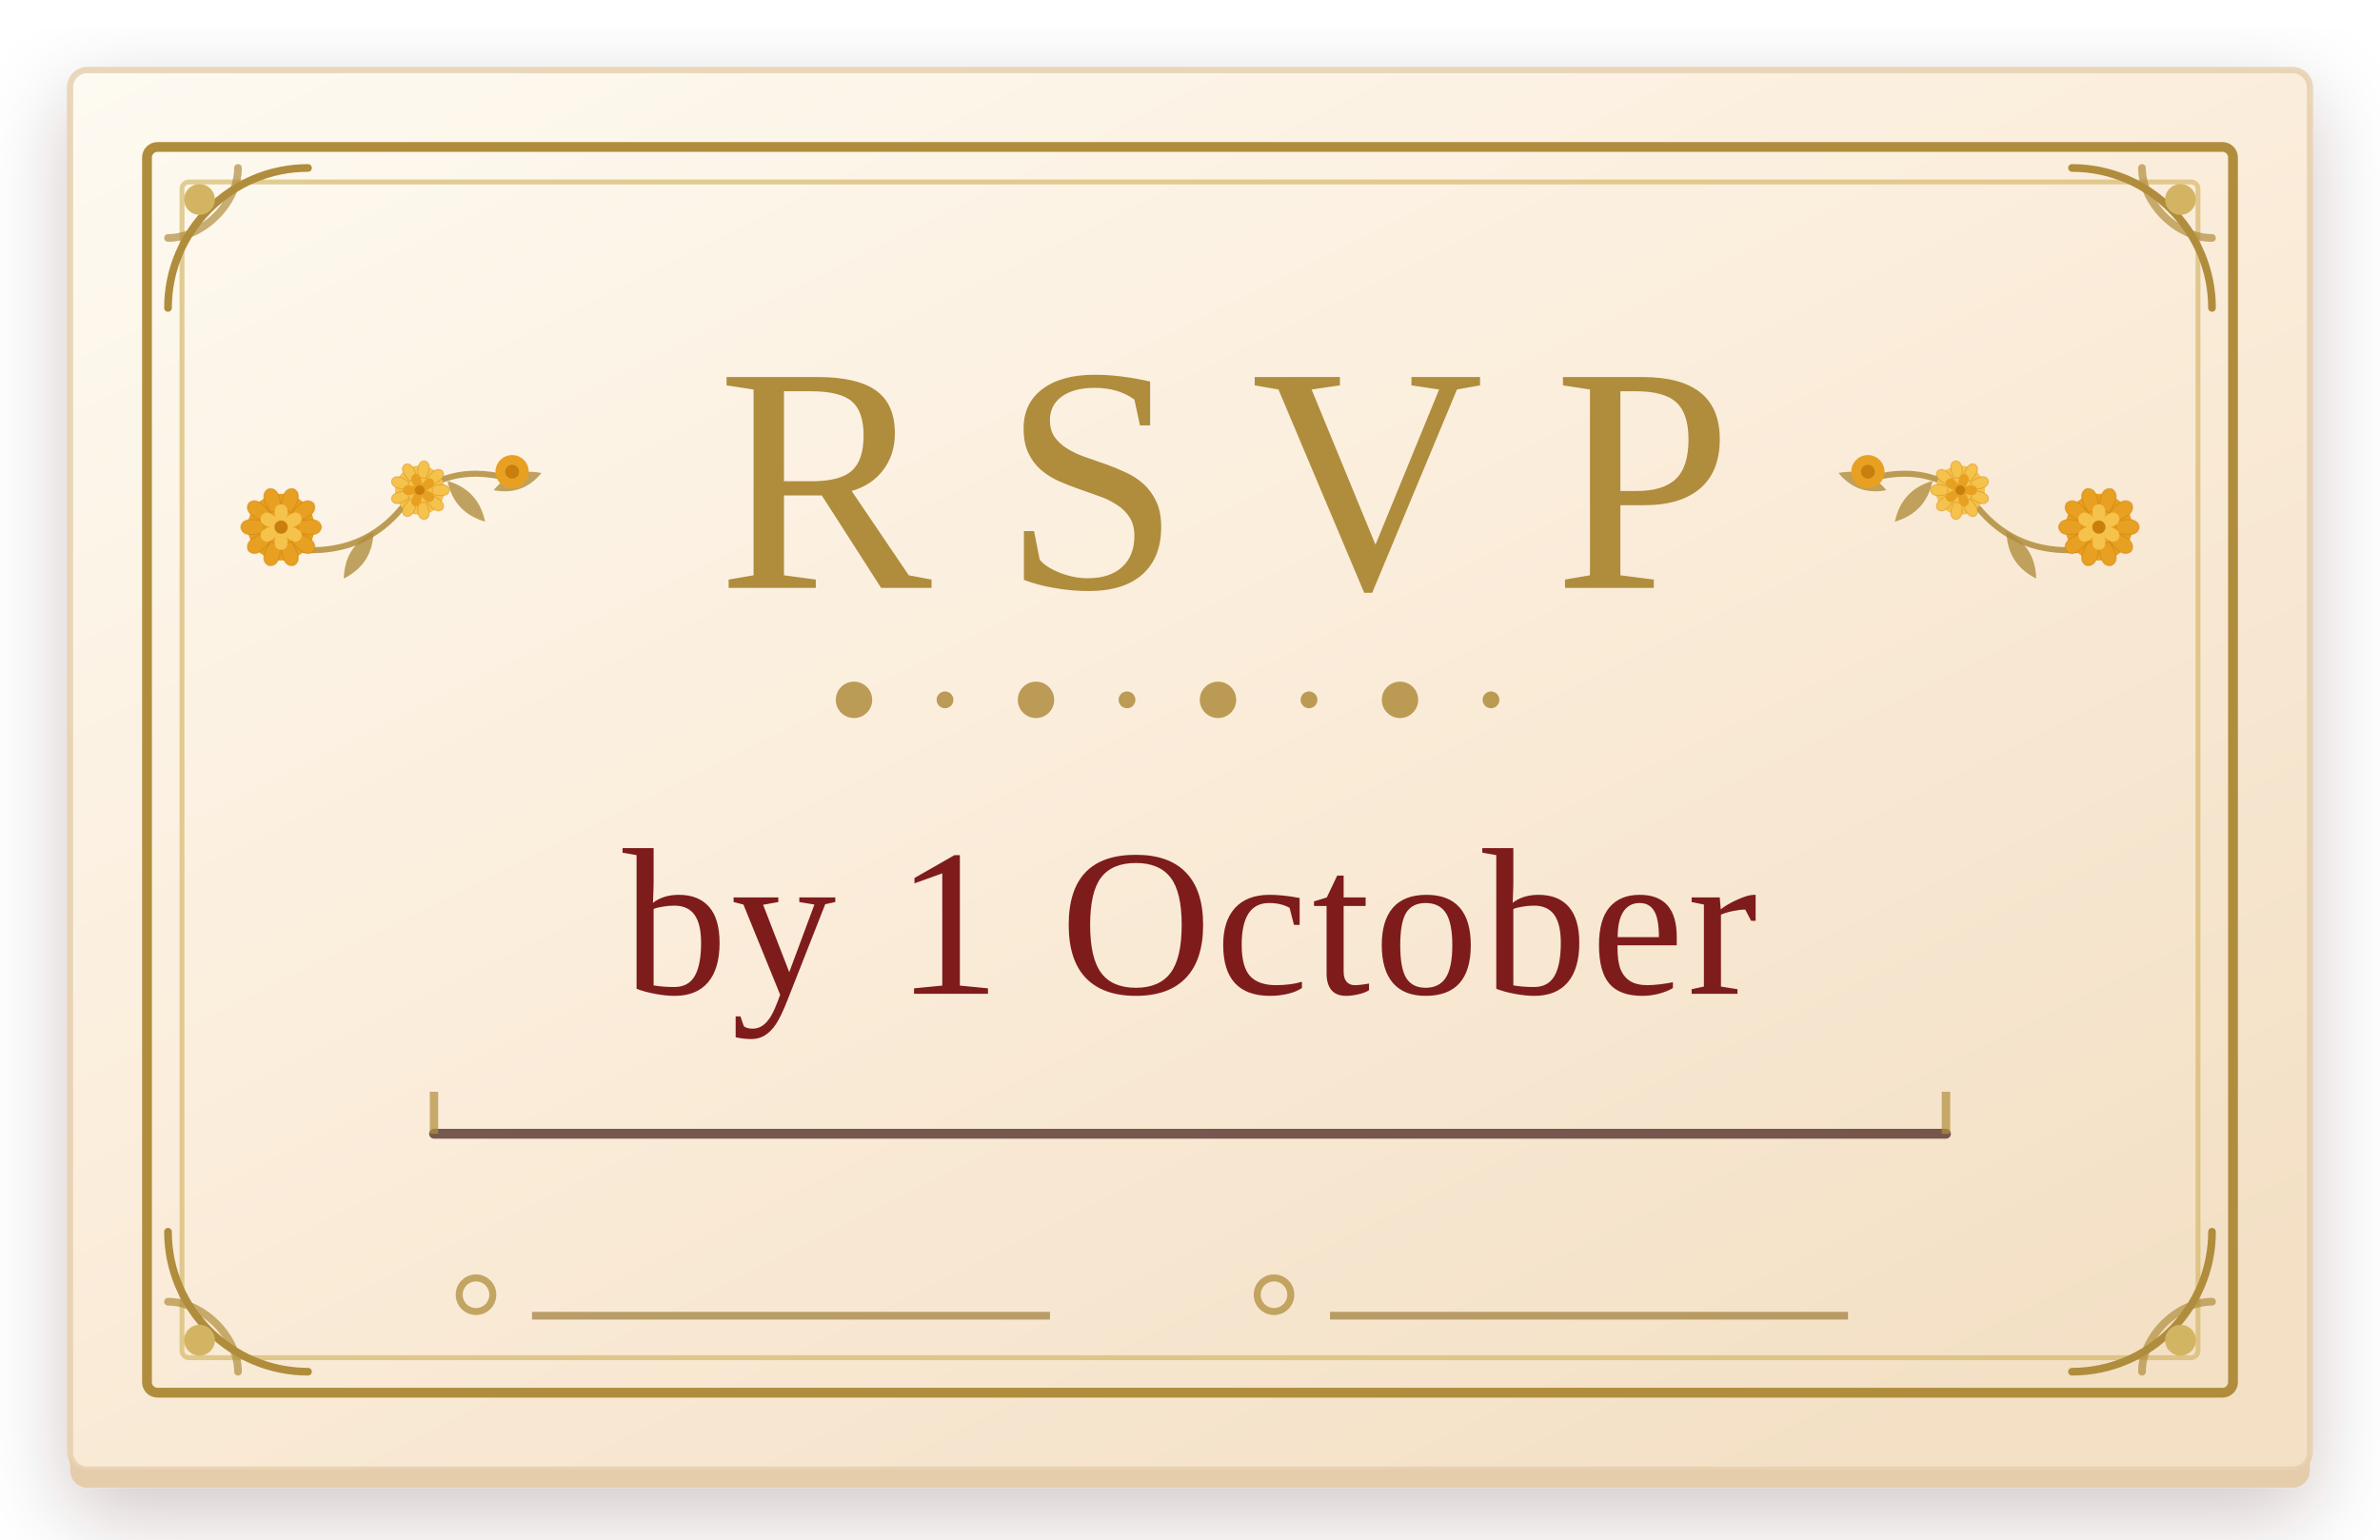
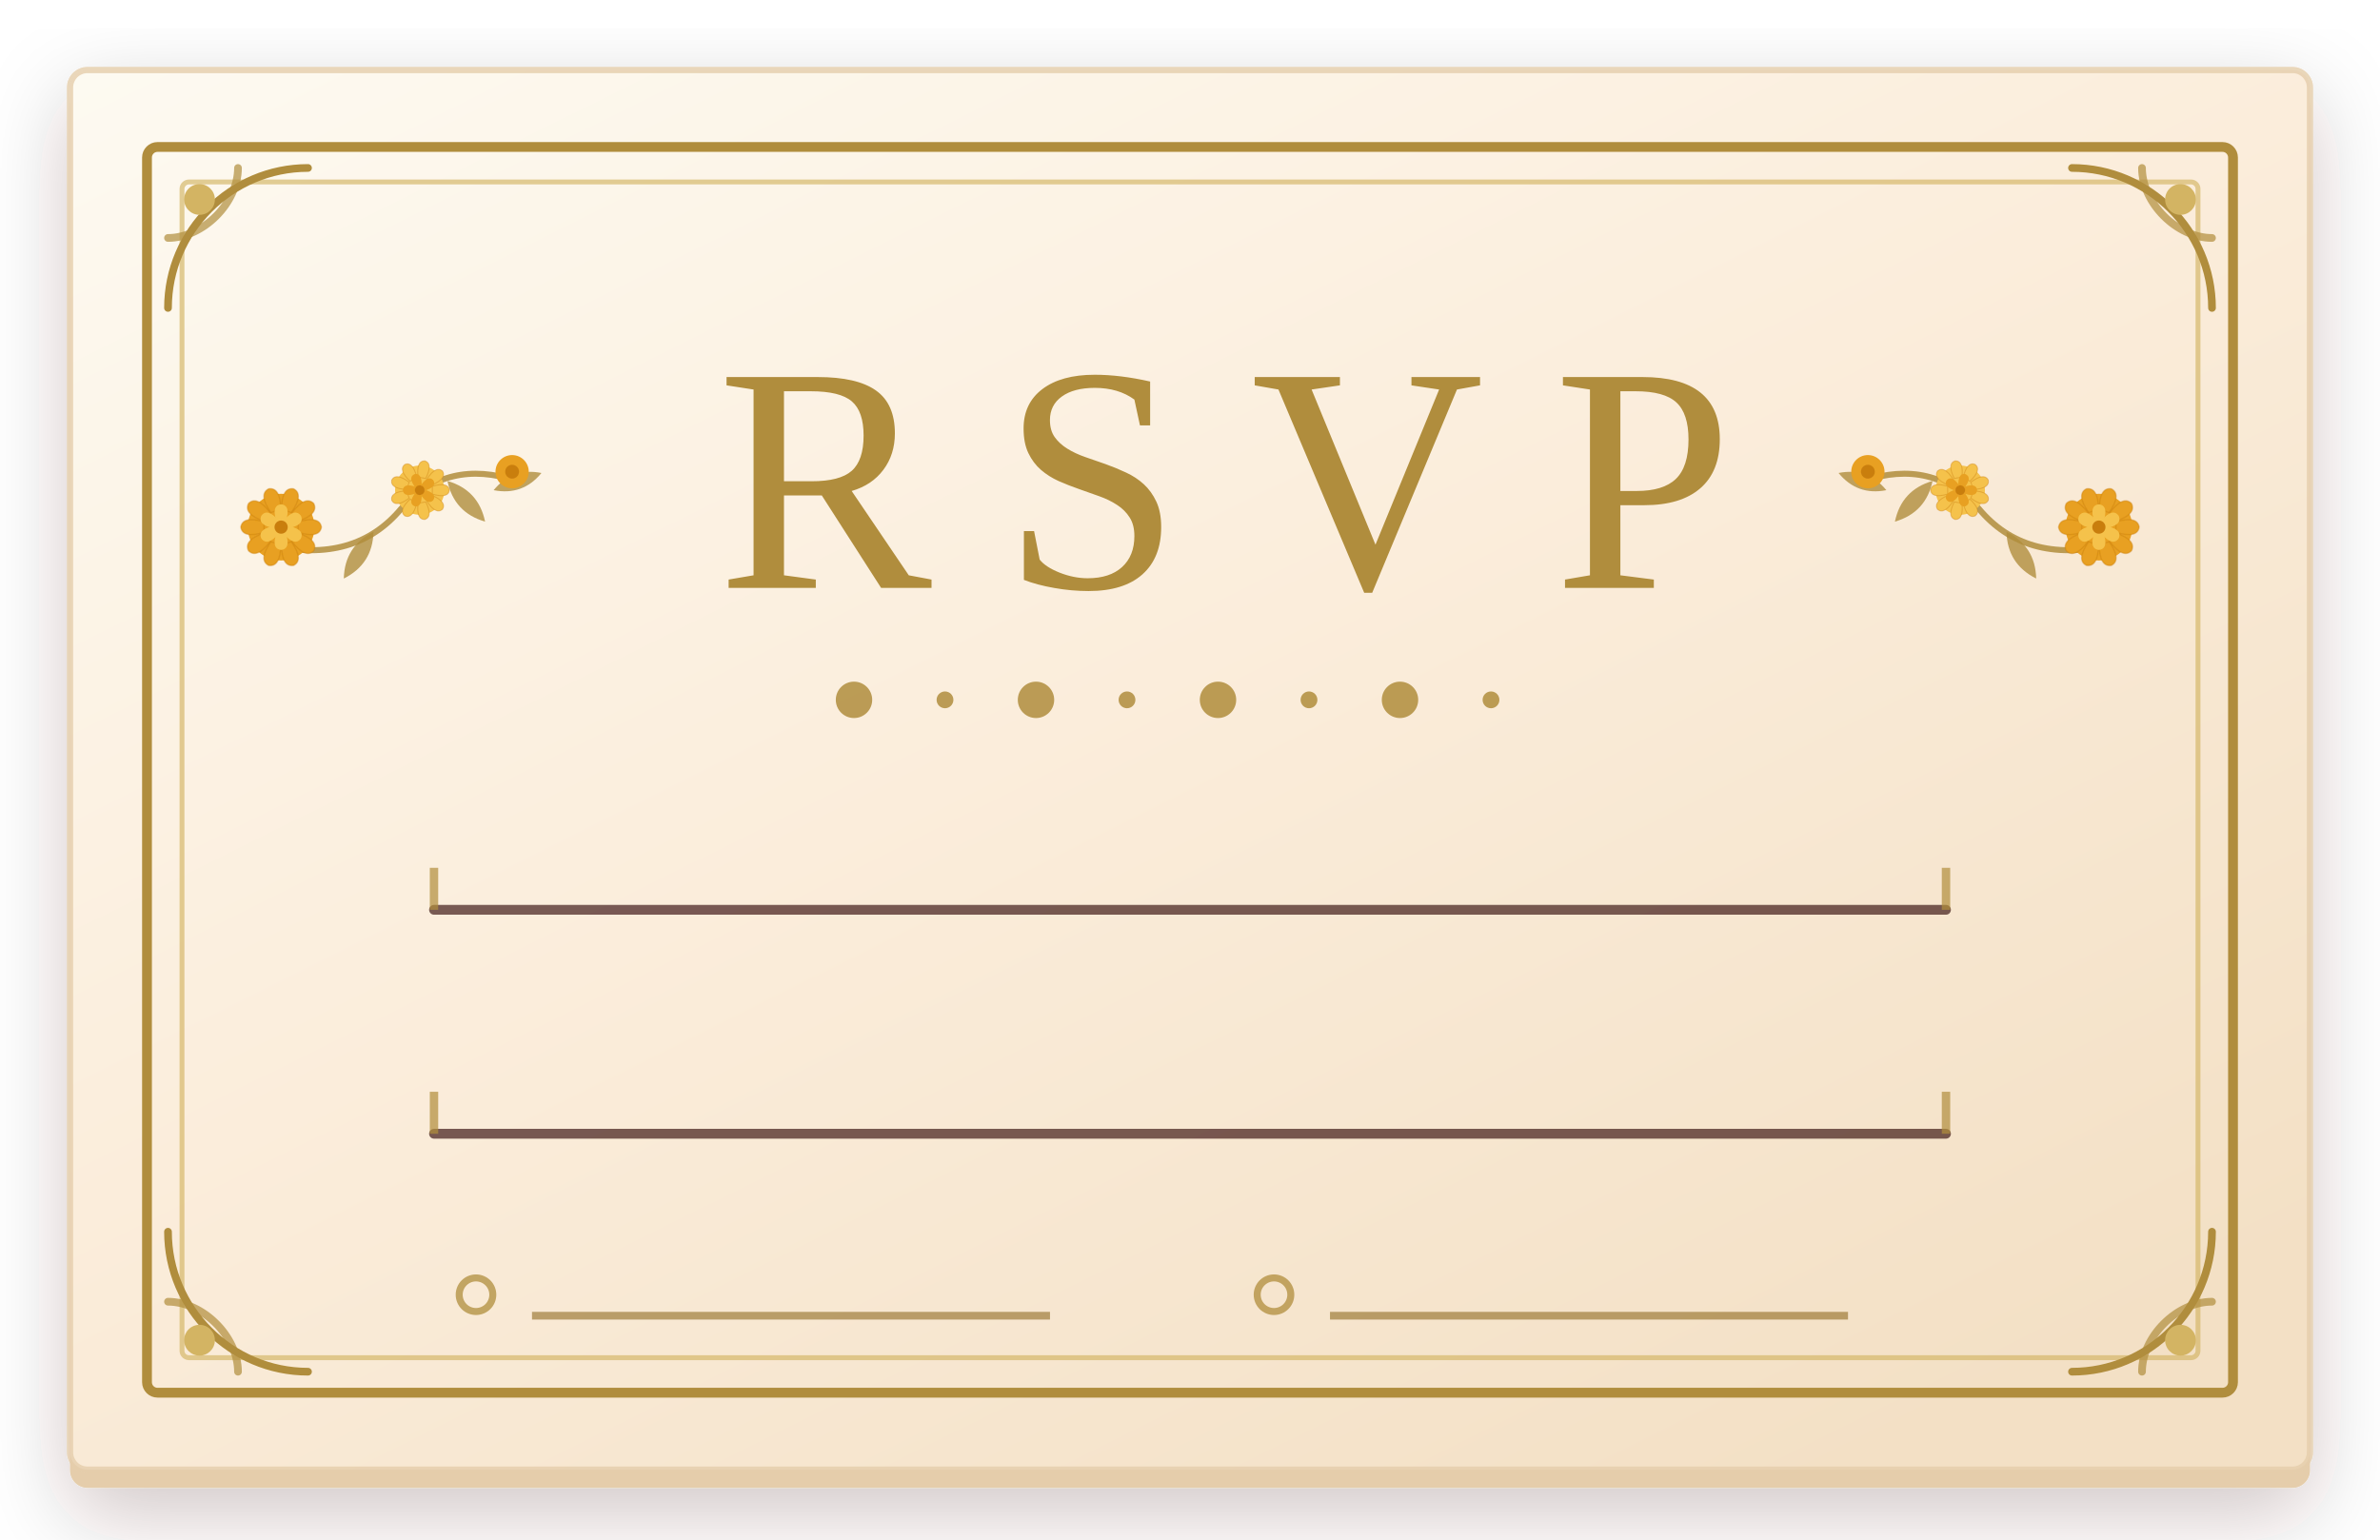
<svg xmlns="http://www.w3.org/2000/svg" viewBox="0 0 340 220" width="340" height="220" fill="none" role="presentation">
  <defs>
    <filter id="sh" x="-14%" y="-14%" width="128%" height="134%" color-interpolation-filters="sRGB">
      <feDropShadow dx="0" dy="4" stdDeviation="6" flood-color="#3E0F12" flood-opacity="0.22" />
    </filter>
    <linearGradient id="pp" x1="0" y1="0" x2=".8" y2="1">
      <stop offset="0" stop-color="#FDFAF1" />
      <stop offset=".5" stop-color="#FBEDDB" />
      <stop offset="1" stop-color="#F3E0C5" />
    </linearGradient>
    <g id="cnr" fill="none" stroke="#B08D3C" stroke-width="1.1" stroke-linecap="round">
      <path d="M 0,20 C 0,9 9,0 20,0" />
      <path d="M 0,10 C 5,10 10,5 10,0" opacity=".7" />
      <path d="M 4.5,4.5 m -2.2,0 a 2.2,2.2 0 1 0 4.4,0 a 2.2,2.2 0 1 0 -4.4,0" fill="#D3B463" stroke="none" />
    </g>
    <g id="spr">
      <path d="M -26,6 Q -8,10 2,-2 Q 12,-13 27,-8" fill="none" stroke="#B08D3C" stroke-width="1.3" stroke-linecap="round" opacity=".85" />
      <path d="M -20,7 Q -23.58,0.32 -31.17,0.34 Q -27.58,7.02 -20,7 Z" fill="#B08D3C" opacity="0.8" />
      <path d="M -4,3 Q -10.26,6.14 -10.43,13.13 Q -4.18,9.99 -4,3 Z" fill="#B08D3C" opacity="0.8" />
      <path d="M 12,-8 Q 13.43,-1.15 20.15,0.81 Q 18.72,-6.04 12,-8 Z" fill="#B08D3C" opacity="0.8" />
      <path d="M 22,-6 Q 28.29,-4.76 32.35,-9.72 Q 26.06,-10.97 22,-6 Z" fill="#B08D3C" opacity="0.8" />
      <g transform="translate(-24,2)">
        <circle cx="0" cy="0" r="7.22" fill="#E8A020" />
        <g fill="#E8A020" stroke="#C97E10" stroke-width="0.29" stroke-opacity=".4">
          <path d="M 3.7,1.13 Q 8.32,2.52 8.73,0 Q 8.32,-2.52 3.7,-1.13 Z" />
          <path d="M 2.32,3.09 Q 5.25,6.93 7.06,5.13 Q 8.21,2.85 3.66,1.26 Z" />
          <path d="M 0.06,3.87 Q 0.17,8.69 2.7,8.3 Q 4.97,7.13 2.22,3.16 Z" />
          <path d="M -2.22,3.16 Q -4.97,7.13 -2.7,8.3 Q -0.17,8.69 -0.06,3.87 Z" />
          <path d="M -3.66,1.26 Q -8.21,2.85 -7.06,5.13 Q -5.25,6.93 -2.32,3.09 Z" />
          <path d="M -3.7,-1.13 Q -8.32,-2.52 -8.73,0 Q -8.32,2.52 -3.7,1.13 Z" />
          <path d="M -2.32,-3.09 Q -5.25,-6.93 -7.06,-5.13 Q -8.21,-2.85 -3.66,-1.26 Z" />
          <path d="M -0.06,-3.87 Q -0.17,-8.69 -2.7,-8.3 Q -4.97,-7.13 -2.22,-3.16 Z" />
          <path d="M 2.22,-3.16 Q 4.97,-7.13 2.7,-8.3 Q 0.17,-8.69 0.06,-3.87 Z" />
          <path d="M 3.66,-1.26 Q 8.21,-2.85 7.06,-5.13 Q 5.25,-6.93 2.32,-3.09 Z" />
        </g>
        <path d="M 0.53,1.44 Q 2.98,4.24 4.28,2.47 Q 5.17,0.46 1.51,-0.26 Z" fill="#F5C24B" />
        <path d="M -0.98,1.18 Q -2.18,4.7 0,4.94 Q 2.18,4.7 0.98,1.18 Z" fill="#F5C24B" />
        <path d="M -1.51,-0.26 Q -5.17,0.46 -4.28,2.47 Q -2.98,4.24 -0.53,1.44 Z" fill="#F5C24B" />
        <path d="M -0.53,-1.44 Q -2.98,-4.24 -4.28,-2.47 Q -5.17,-0.46 -1.51,0.26 Z" fill="#F5C24B" />
        <path d="M 0.98,-1.18 Q 2.18,-4.7 -0,-4.94 Q -2.18,-4.7 -0.98,-1.18 Z" fill="#F5C24B" />
        <path d="M 1.51,0.26 Q 5.17,-0.46 4.28,-2.47 Q 2.98,-4.24 0.53,-1.44 Z" fill="#F5C24B" />
        <circle cx="0" cy="0" r="1.43" fill="#C97E10" />
      </g>
      <g transform="translate(6,-6)">
        <circle cx="0" cy="0" r="5.33" fill="#F5C24B" />
        <g fill="#F5C24B" stroke="#C97E10" stroke-width="0.22" stroke-opacity=".4">
          <path d="M 2.73,0.84 Q 6.14,1.86 6.44,0 Q 6.14,-1.86 2.73,-0.84 Z" />
          <path d="M 1.55,2.39 Q 3.51,5.37 4.94,4.14 Q 5.9,2.52 2.63,1.11 Z" />
          <path d="M -0.35,2.83 Q -0.77,6.37 1.12,6.35 Q 2.9,5.72 1.3,2.54 Z" />
          <path d="M -2.09,1.94 Q -4.68,4.39 -3.22,5.58 Q -1.46,6.25 -0.64,2.78 Z" />
          <path d="M -2.85,0.15 Q -6.4,0.35 -6.06,2.2 Q -5.13,3.85 -2.28,1.72 Z" />
          <path d="M -2.28,-1.72 Q -5.13,-3.85 -6.06,-2.2 Q -6.4,-0.35 -2.85,-0.15 Z" />
          <path d="M -0.64,-2.78 Q -1.46,-6.25 -3.22,-5.58 Q -4.68,-4.39 -2.09,-1.94 Z" />
          <path d="M 1.3,-2.54 Q 2.9,-5.72 1.12,-6.35 Q -0.77,-6.37 -0.35,-2.83 Z" />
          <path d="M 2.63,-1.11 Q 5.9,-2.52 4.94,-4.14 Q 3.51,-5.37 1.55,-2.39 Z" />
        </g>
        <path d="M 0.28,1.1 Q 1.86,3.34 2.95,2.14 Q 3.76,0.74 1.13,-0.08 Z" fill="#E8A020" />
        <path d="M -0.96,0.6 Q -2.61,2.8 -1.13,3.47 Q 0.46,3.8 0.42,1.05 Z" fill="#E8A020" />
        <path d="M -0.87,-0.73 Q -3.47,-1.61 -3.65,0 Q -3.47,1.61 -0.87,0.73 Z" fill="#E8A020" />
        <path d="M 0.42,-1.05 Q 0.46,-3.8 -1.13,-3.47 Q -2.61,-2.8 -0.96,-0.6 Z" fill="#E8A020" />
        <path d="M 1.13,0.08 Q 3.76,-0.74 2.95,-2.14 Q 1.86,-3.34 0.28,-1.1 Z" fill="#E8A020" />
        <circle cx="0" cy="0" r="1.05" fill="#C97E10" />
      </g>
      <circle cx="26" cy="-10" r="3.6" fill="#E8A020" />
      <circle cx="26" cy="-10" r="1.5" fill="#C97E10" />
    </g>
  </defs>
  <g filter="url(#sh)">
    <path d="M 12.5,10 L 327.5,10 A 2.5,2.5 0 0 1 330,12.5 L 330,207.5 A 2.5,2.5 0 0 1 327.5,210 L 12.5,210 A 2.5,2.5 0 0 1 10,207.5 L 10,12.5 A 2.5,2.5 0 0 1 12.5,10 Z" transform="translate(0,2.6)" fill="#E5CDAB" />
    <path d="M 12.5,10 L 327.5,10 A 2.5,2.5 0 0 1 330,12.5 L 330,207.5 A 2.5,2.5 0 0 1 327.5,210 L 12.5,210 A 2.5,2.5 0 0 1 10,207.5 L 10,12.5 A 2.5,2.5 0 0 1 12.5,10 Z" fill="url(#pp)" />
    <path d="M 12.5,10 L 327.5,10 A 2.5,2.5 0 0 1 330,12.5 L 330,207.5 A 2.5,2.5 0 0 1 327.5,210 L 12.5,210 A 2.5,2.5 0 0 1 10,207.5 L 10,12.5 A 2.5,2.5 0 0 1 12.5,10 Z" fill="none" stroke="#E5CDAB" stroke-width=".9" opacity=".8" />
    <rect x="21" y="21" width="298" height="178" rx="1.5" fill="none" stroke="#B08D3C" stroke-width="1.4" />
    <rect x="26" y="26" width="288" height="168" rx="1" fill="none" stroke="#D3B463" stroke-width=".7" opacity=".65" />
    <use href="#cnr" transform="translate(24,24) rotate(0)" />
    <use href="#cnr" transform="translate(316,24) rotate(90)" />
    <use href="#cnr" transform="translate(316,196) rotate(180)" />
    <use href="#cnr" transform="translate(24,196) rotate(270)" />
    <text x="175" y="84" text-anchor="middle" font-family="Georgia,&quot;Times New Roman&quot;,Times,serif" font-size="46" letter-spacing="10" fill="#B08D3C">RSVP</text>
    <g fill="#B08D3C" opacity="0.85">
      <circle cx="122" cy="100" r="2.6" />
      <circle cx="135" cy="100" r="1.2" />
      <circle cx="148" cy="100" r="2.6" />
      <circle cx="161" cy="100" r="1.2" />
      <circle cx="174" cy="100" r="2.6" />
      <circle cx="187" cy="100" r="1.2" />
      <circle cx="200" cy="100" r="2.6" />
      <circle cx="213" cy="100" r="1.2" />
    </g>
-     <text x="170" y="142" text-anchor="middle" font-family="Georgia,&quot;Times New Roman&quot;,Times,serif" font-size="30" letter-spacing=".5" fill="#7E1D1D">by 1 October</text>
+     <line x1="62" y1="130" x2="278" y2="130" stroke="#3A1512" stroke-width="1.4" stroke-linecap="round" opacity=".68" />
+     <line x1="62" y1="124" x2="62" y2="130" stroke="#B08D3C" stroke-width="1.2" opacity=".7" />
+     <line x1="278" y1="124" x2="278" y2="130" stroke="#B08D3C" stroke-width="1.2" opacity=".7" />
    <line x1="62" y1="162" x2="278" y2="162" stroke="#3A1512" stroke-width="1.4" stroke-linecap="round" opacity=".68" />
    <line x1="62" y1="156" x2="62" y2="162" stroke="#B08D3C" stroke-width="1.2" opacity=".7" />
    <line x1="278" y1="156" x2="278" y2="162" stroke="#B08D3C" stroke-width="1.2" opacity=".7" />
    <line x1="76" y1="188" x2="150" y2="188" stroke="#8F6B22" stroke-width="1.1" opacity=".6" />
    <circle cx="68" cy="185" r="2.4" fill="none" stroke="#B08D3C" stroke-width="1" opacity=".75" />
    <line x1="190" y1="188" x2="264" y2="188" stroke="#8F6B22" stroke-width="1.1" opacity=".6" />
    <circle cx="182" cy="185" r="2.4" fill="none" stroke="#B08D3C" stroke-width="1" opacity=".75" />
    <use href="#spr" transform="translate(56,74) scale(0.66,0.66)" />
    <use href="#spr" transform="translate(284,74) scale(-0.66,0.66)" />
  </g>
</svg>
